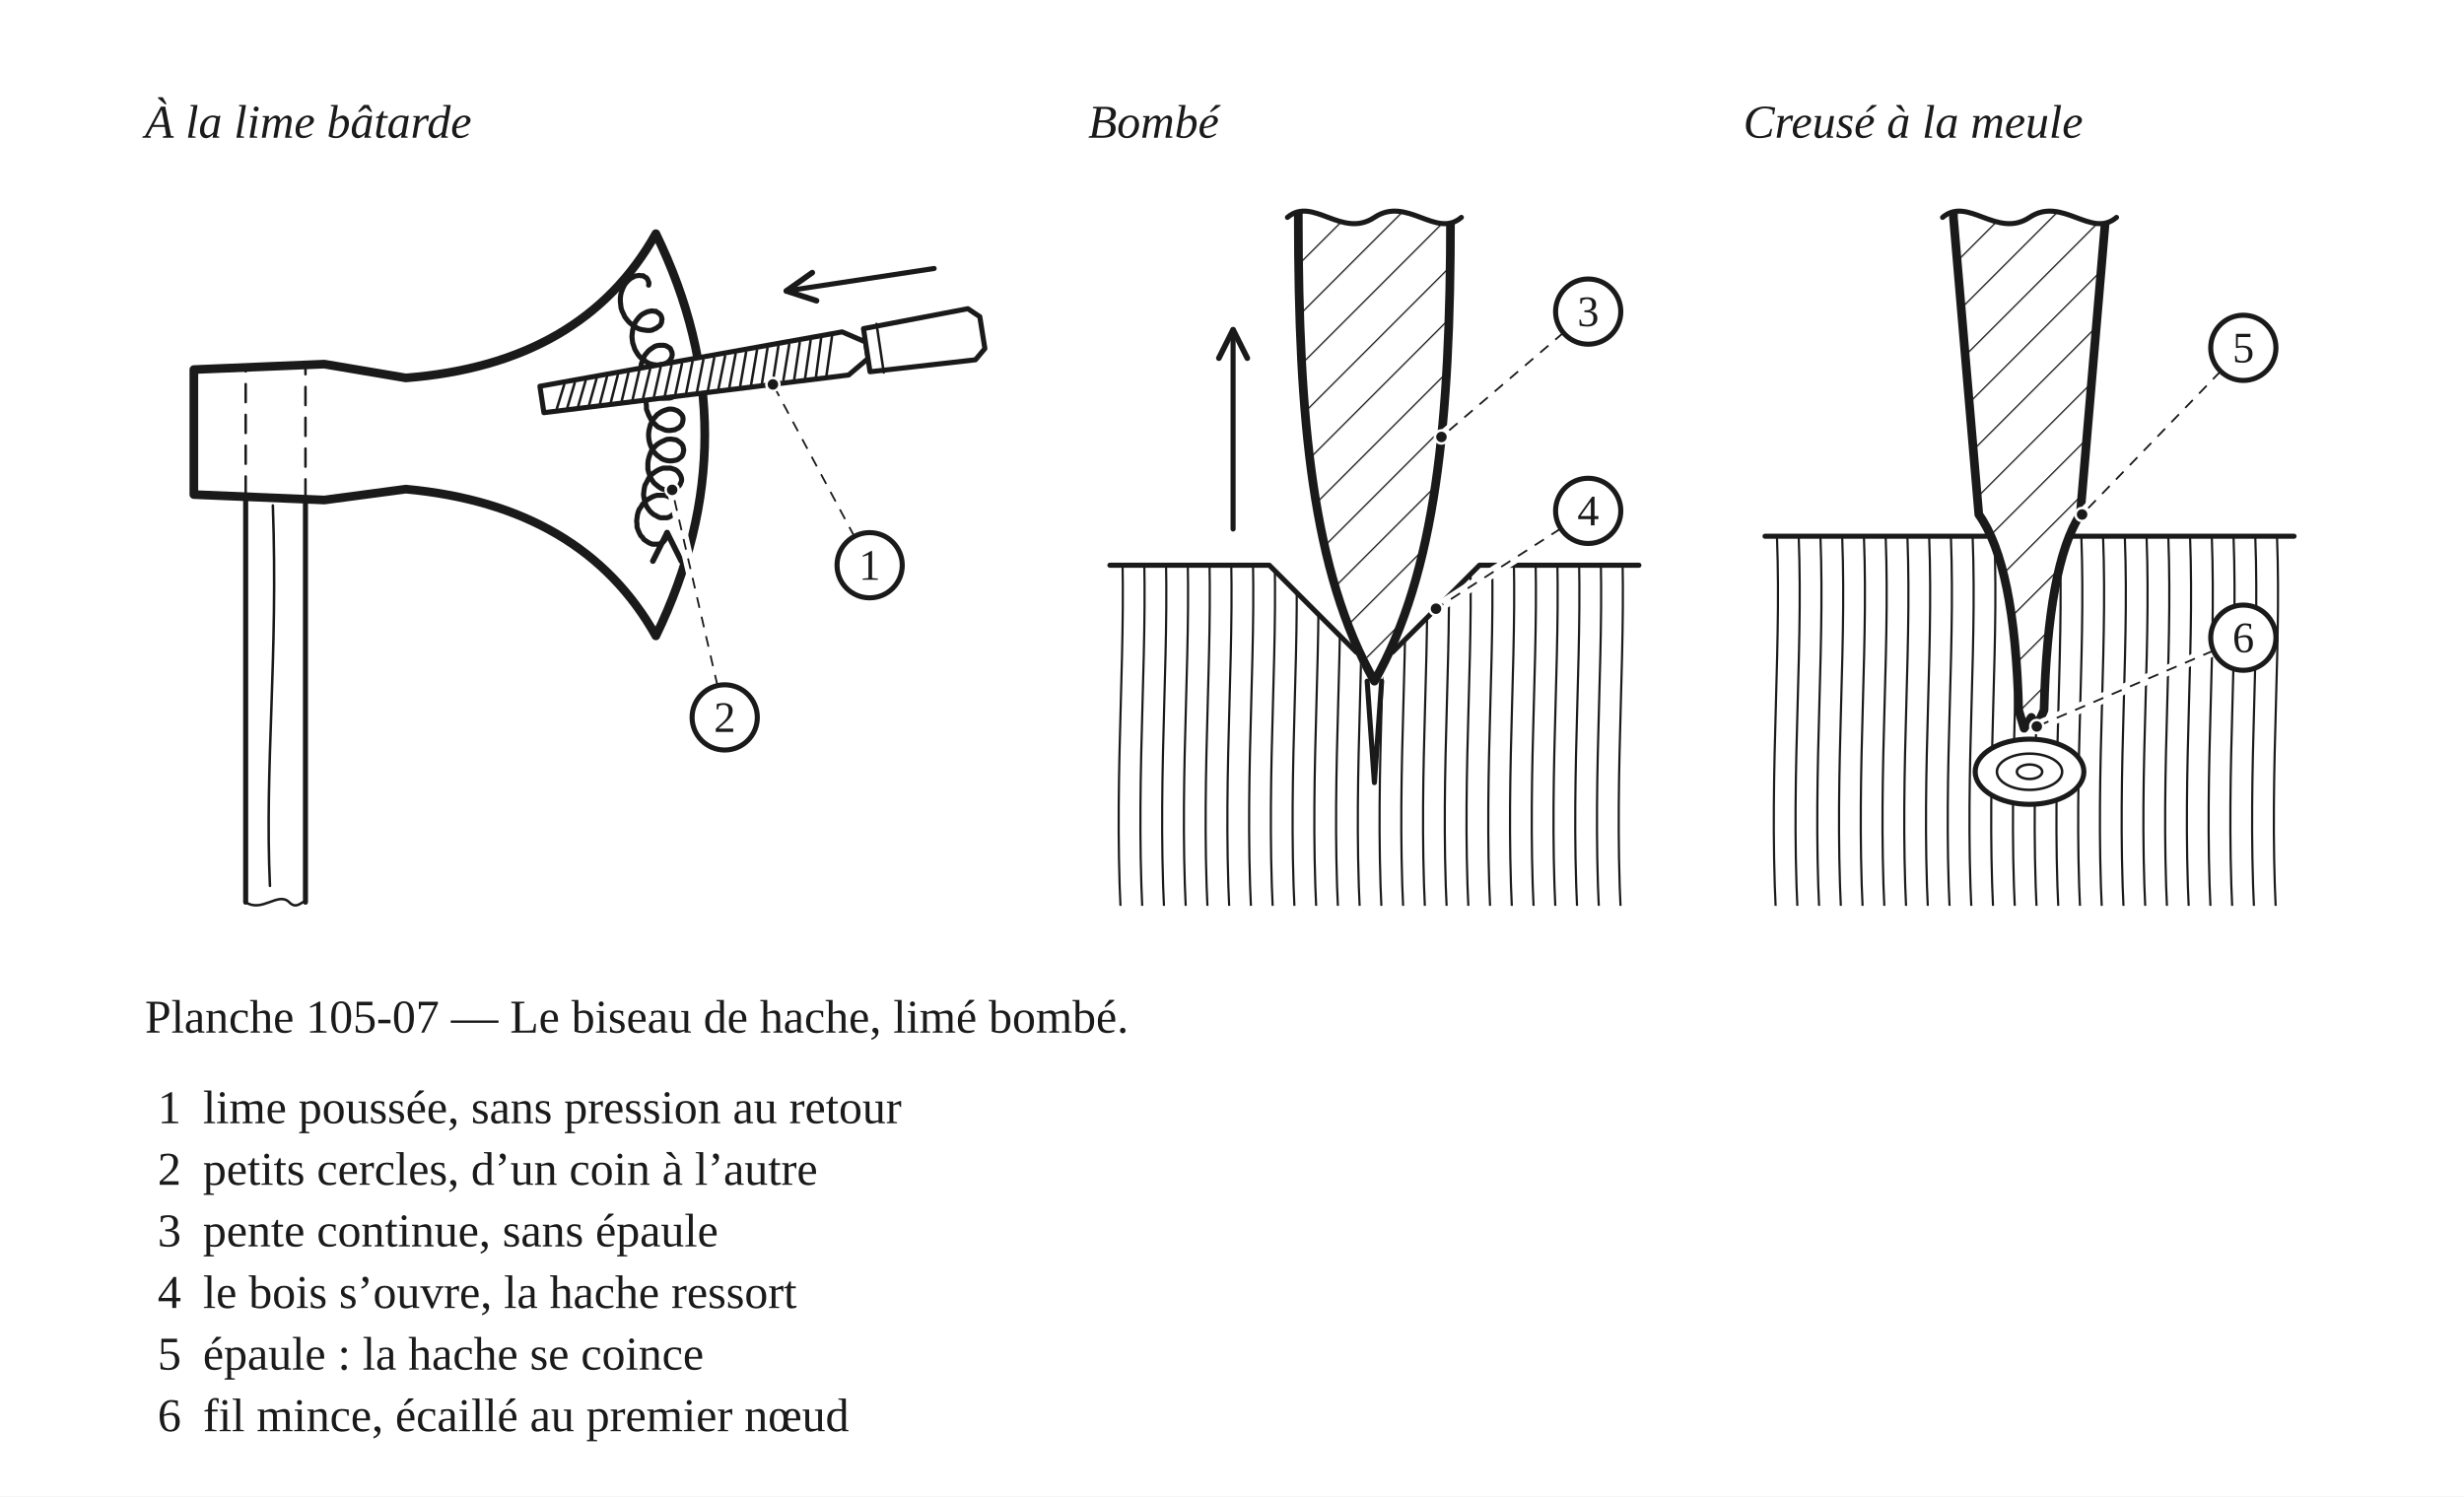
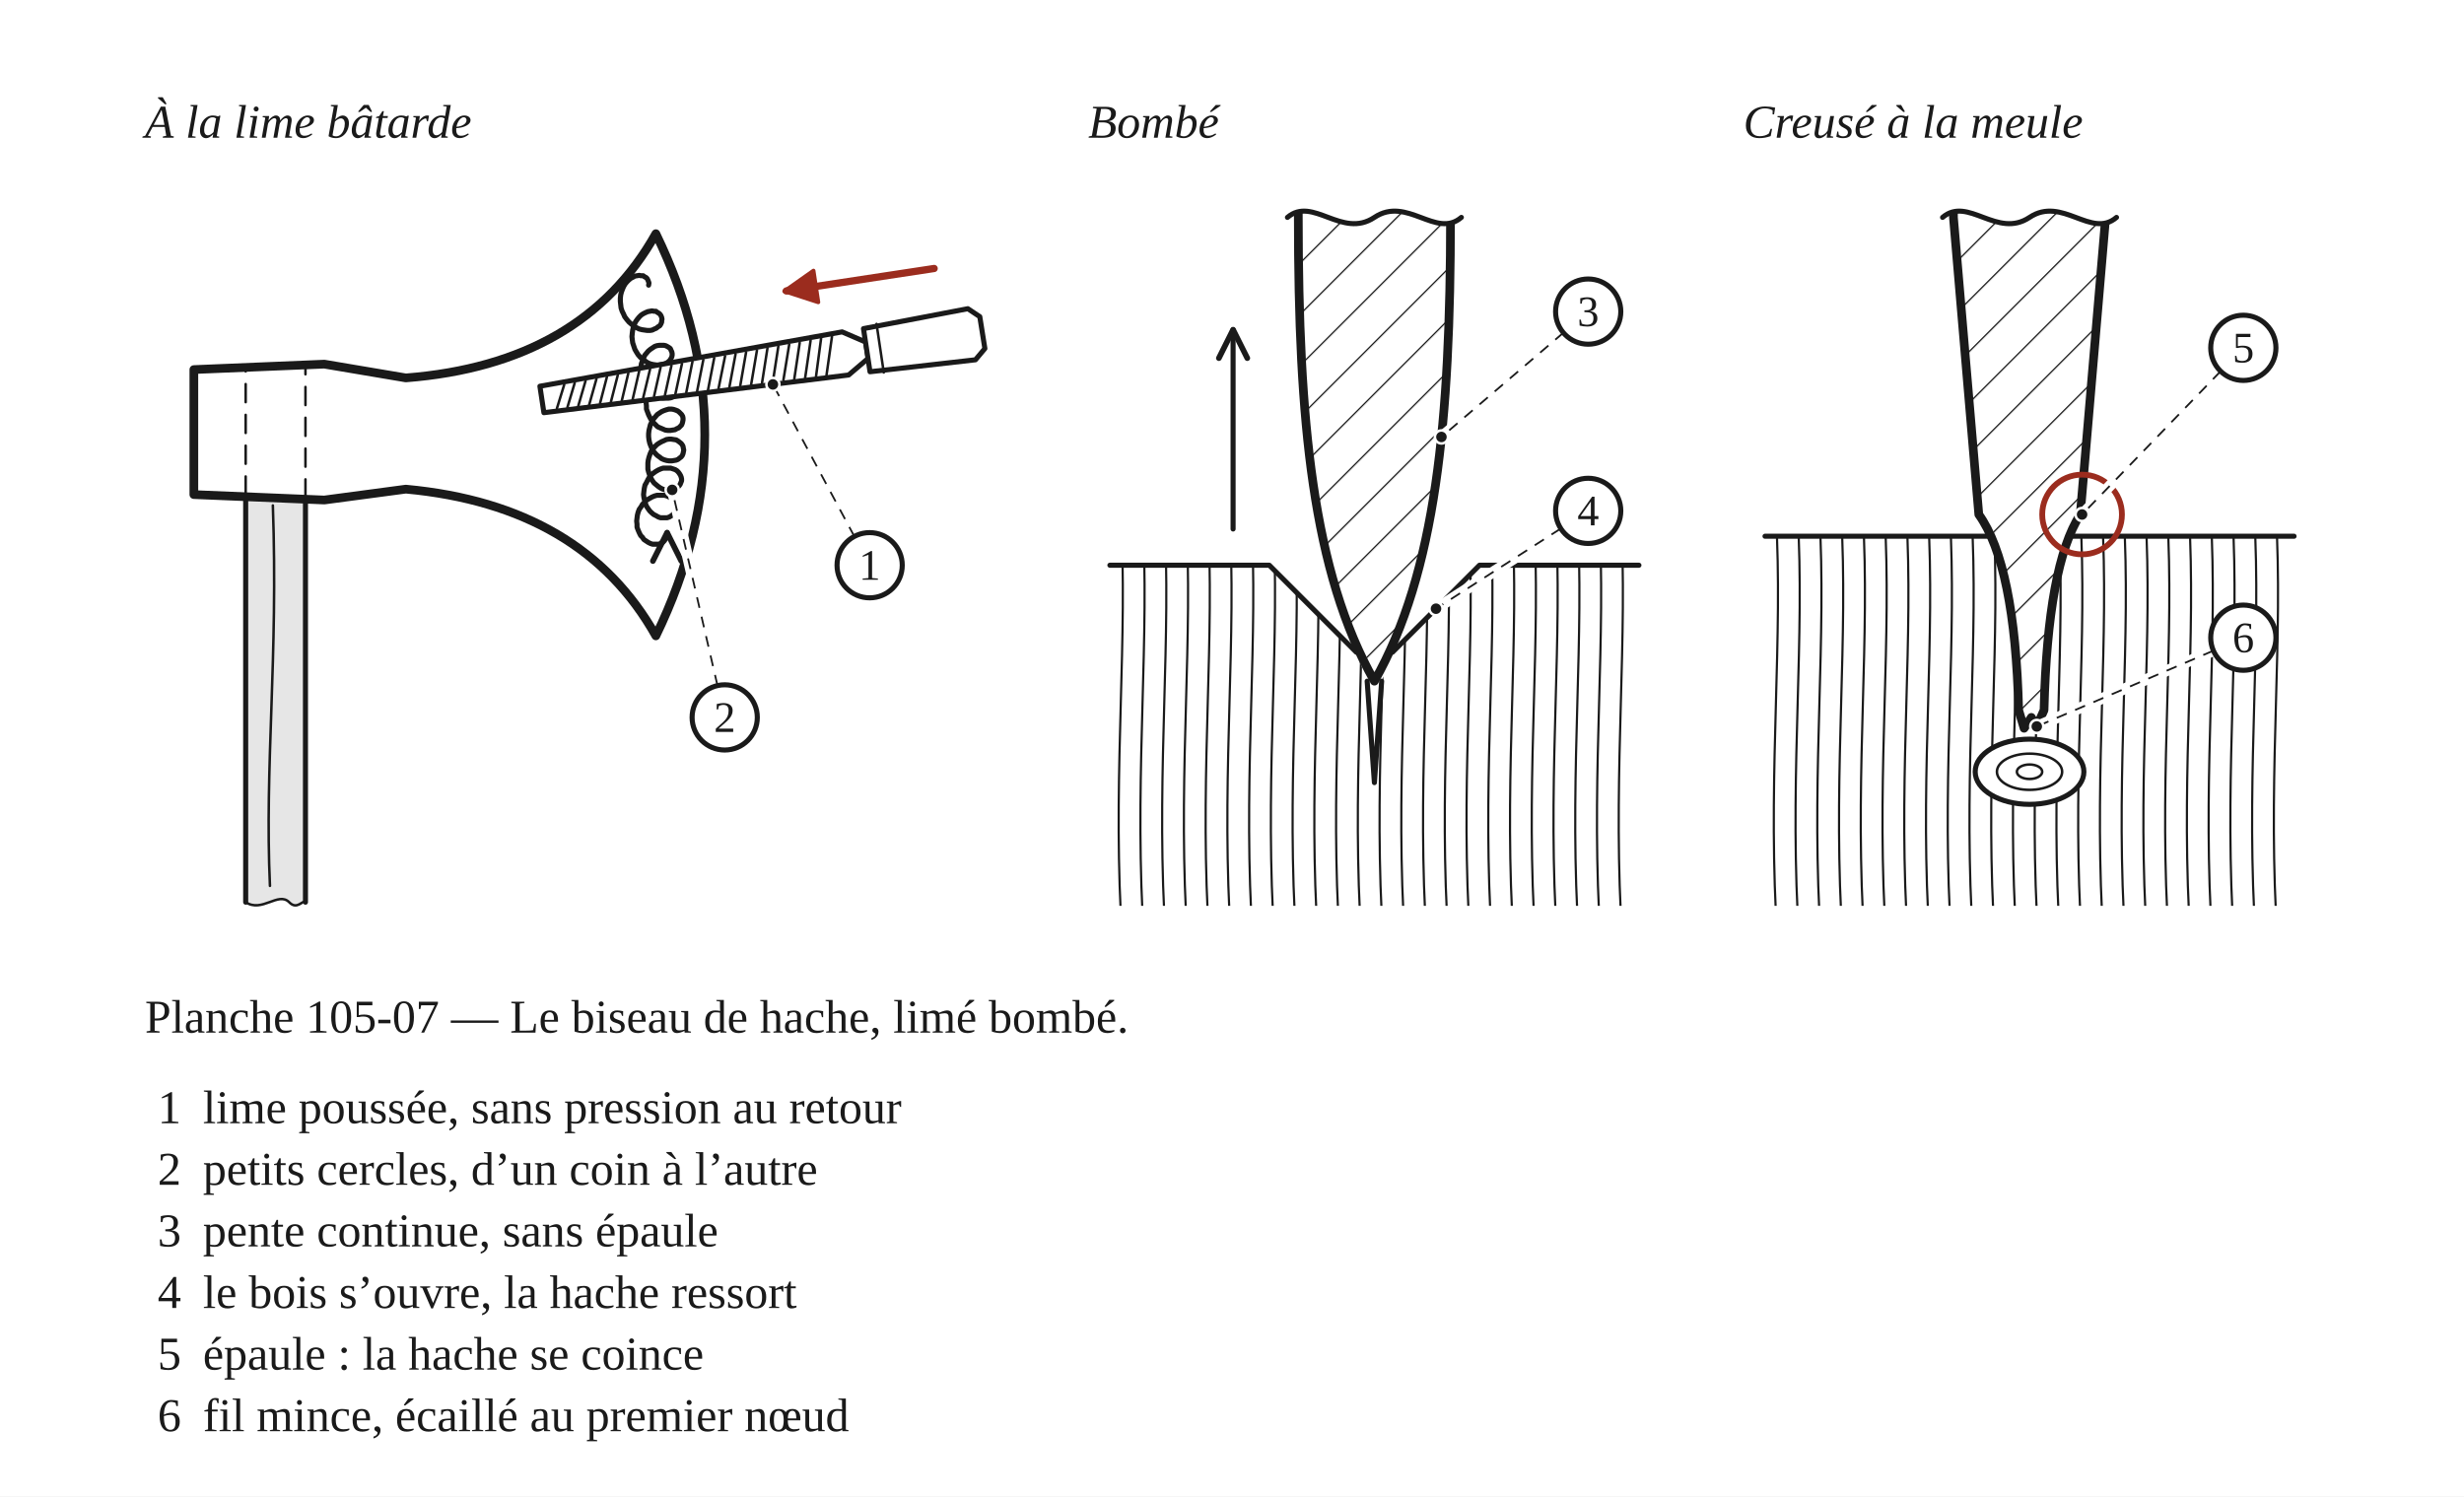
<svg xmlns="http://www.w3.org/2000/svg" width="680" height="413" viewBox="0 0 680 413" role="img">
  <defs>
    <pattern id="h-metal" width="10" height="10" patternUnits="userSpaceOnUse" patternTransform="rotate(45)">
      <line x1="0" y1="0" x2="0" y2="10" stroke="#1A1A1A" stroke-width="0.7" />
    </pattern>
    <marker id="fl" viewBox="0 0 10 10" refX="9" refY="5" markerWidth="7" markerHeight="7" orient="auto-start-reverse">
      <path d="M1 1 L9 5 L1 9" fill="none" stroke="#1A1A1A" stroke-width="1.6" stroke-linecap="round" stroke-linejoin="round" />
    </marker>
+     <marker id="fl-r" viewBox="0 0 10 10" refX="8.5" refY="5" markerWidth="5.5" markerHeight="5.5" orient="auto-start-reverse">
+       <path d="M1 1 L9 5 L1 9 Z" fill="#9B2C1E" stroke="#9B2C1E" stroke-width="1" stroke-linejoin="round" />
+     </marker>
  </defs>
  <rect x="0" y="0" width="680" height="413" fill="#FFFFFF" />
  <text x="40" y="38" font-family="Georgia, 'Times New Roman', serif" font-size="13" font-style="italic" fill="#1A1A1A">À la lime bâtarde</text>
  <g transform="translate(40 46)" data-vue="limer">
+     <path d="M27.8,91.3 L27.8,203 C32.3,206 36.8,200 39.8,203 C42,205.3 43.5,202.3 44.3,203 L44.3,92 Z" fill="#E6E6E6" stroke="none" />
    <path d="M27.8,203 L27.8,91.3 M44.3,203 L44.3,92" fill="none" stroke="#1A1A1A" stroke-width="1.4" stroke-linejoin="round" stroke-linecap="round" />
    <path d="M27.8,203 C32.3,206 36.8,200 39.8,203 C42,205.3 43.5,202.3 44.3,203" fill="none" stroke="#1A1A1A" stroke-width="0.7" stroke-linejoin="round" stroke-linecap="round" />
    <path d="M34.5,198.5 C33,165.5 36.8,135.5 35.3,93.5" fill="none" stroke="#1A1A1A" stroke-width="0.7" stroke-linejoin="round" stroke-linecap="round" />
    <path d="M13.5,90.5 L13.5,56 L49.5,54.5 L72,58.3 Q120.8,54.5 141,18.5 Q168,74 141,129.5 Q120.8,93.5 72,89 L49.5,92 Z" fill="#FFFFFF" stroke="none" />
    <path d="M13.5,90.5 L13.5,56 L49.5,54.5 L72,58.3 Q120.8,54.5 141,18.5 Q168,74 141,129.5 Q120.8,93.5 72,89 L49.5,92 Z" fill="none" stroke="#1A1A1A" stroke-width="2.4" stroke-linejoin="round" stroke-linecap="round" />
    <path d="M27.8,90.5 L27.8,55.3 M44.3,91.3 L44.3,54.5" fill="none" stroke="#1A1A1A" stroke-width="0.7" stroke-linejoin="round" stroke-linecap="round" stroke-dasharray="5 3.5" />
    <path d="M139,32.7 L139.1,32.1 L139,31.8 L138.8,31.3 L138.6,30.9 L138.3,30.6 L137.9,30.4 L137.5,30.1 L136.9,30.1 L136.4,30 L135.8,30.1 L135.2,30.2 L134.7,30.5 L134.1,30.8 L133.5,31.3 L133,31.8 L132.5,32.4 L132.1,33.1 L131.8,33.8 L131.5,34.6 L131.3,35.4 L131.2,36.3 L131.2,37.2 L131.3,38.1 L131.4,39 L131.7,39.9 L132.1,40.7 L132.4,41.4 L133,42.2 L133.6,42.9 L134.3,43.5 L134.9,44 L135.6,44.4 L136.4,44.8 L137.2,45 L137.9,45.1 L138.6,45.2 L139.4,45.2 L140,45.1 L140.6,44.8 L141.1,44.6 L141.6,44.2 L142.1,43.9 L142.4,43.4 L142.6,42.9 L142.6,42.5 L142.7,42.1 L142.6,41.6 L142.4,41.1 L142.2,40.8 L141.9,40.5 L141.4,40.2 L141,39.9 L140.5,39.9 L139.9,39.8 L139.4,39.9 L138.8,40 L138.1,40.3 L137.5,40.6 L136.9,41 L136.4,41.5 L135.9,42.1 L135.4,42.8 L135.1,43.5 L134.8,44.3 L134.6,45.1 L134.5,45.9 L134.4,46.9 L134.5,47.8 L134.6,48.6 L134.9,49.5 L135.2,50.4 L135.6,51.1 L136.1,51.9 L136.7,52.6 L137.3,53.1 L138,53.6 L138.7,54.1 L139.4,54.4 L140.2,54.6 L140.9,54.7 L141.6,54.8 L142.3,54.7 L142.9,54.6 L143.6,54.4 L144.1,54.1 L144.5,53.8 L144.9,53.4 L145.2,52.9 L145.4,52.5 L145.5,52 L145.5,51.6 L145.4,51.1 L145.2,50.7 L145,50.2 L144.6,49.9 L144.1,49.6 L143.7,49.4 L143.2,49.3 L142.6,49.3 L142,49.3 L141.3,49.4 L140.7,49.6 L140.1,50 L139.5,50.4 L138.9,50.9 L138.4,51.5 L137.9,52.1 L137.6,52.9 L137.3,53.6 L137,54.4 L136.9,55.3 L136.8,56.1 L136.9,57.1 L136.9,57.9 L137.2,58.8 L137.6,59.6 L137.9,60.4 L138.4,61.1 L139,61.8 L139.6,62.4 L140.2,62.8 L140.9,63.3 L141.6,63.6 L142.4,63.8 L143,63.9 L143.7,63.9 L144.4,63.9 L145.1,63.8 L145.6,63.6 L146.1,63.3 L146.6,62.9 L146.9,62.5 L147.1,62.1 L147.4,61.6 L147.4,61.2 L147.4,60.6 L147.3,60.2 L147.1,59.8 L146.8,59.4 L146.5,59 L146,58.7 L145.5,58.5 L145,58.3 L144.4,58.3 L143.7,58.3 L143,58.4 L142.4,58.6 L141.8,59 L141.1,59.4 L140.6,59.9 L140,60.4 L139.6,61.1 L139.1,61.9 L138.8,62.6 L138.5,63.4 L138.4,64.3 L138.3,65.1 L138.4,66 L138.4,66.9 L138.7,67.7 L139,68.5 L139.4,69.3 L139.8,70 L140.3,70.6 L140.9,71.2 L141.5,71.8 L142.2,72.1 L142.9,72.4 L143.6,72.7 L144.3,72.8 L145,72.8 L145.6,72.7 L146.3,72.6 L146.8,72.3 L147.3,72.1 L147.7,71.7 L148.1,71.3 L148.3,70.8 L148.4,70.4 L148.5,69.9 L148.5,69.4 L148.4,68.9 L148.1,68.4 L147.8,68.1 L147.4,67.7 L147,67.4 L146.5,67.2 L145.9,67 L145.3,66.9 L144.6,66.9 L143.9,67.1 L143.3,67.3 L142.6,67.6 L142,68 L141.4,68.4 L140.8,69.1 L140.3,69.7 L139.9,70.4 L139.5,71.2 L139.3,72 L139.1,72.8 L139,73.7 L139,74.5 L139.1,75.4 L139.3,76.3 L139.6,77.1 L139.9,77.8 L140.3,78.5 L140.9,79.2 L141.4,79.7 L142.1,80.2 L142.6,80.6 L143.3,80.9 L144,81.1 L144.7,81.2 L145.4,81.2 L146,81.1 L146.6,81 L147.1,80.8 L147.6,80.4 L148,80.1 L148.3,79.7 L148.5,79.2 L148.6,78.7 L148.7,78.2 L148.6,77.8 L148.5,77.2 L148.3,76.8 L148,76.4 L147.5,76 L147.1,75.7 L146.6,75.4 L145.9,75.3 L145.3,75.2 L144.6,75.2 L143.9,75.3 L143.3,75.6 L142.6,75.9 L141.9,76.3 L141.3,76.7 L140.7,77.3 L140.2,77.9 L139.7,78.6 L139.4,79.3 L139.1,80.2 L138.9,81 L138.8,81.8 L138.8,82.7 L138.8,83.5 L139,84.3 L139.3,85.2 L139.6,85.9 L140,86.6 L140.5,87.3 L141.1,87.8 L141.7,88.3 L142.3,88.7 L142.9,89 L143.6,89.2 L144.2,89.3 L144.9,89.3 L145.5,89.2 L146.1,89 L146.6,88.8 L147,88.5 L147.4,88.1 L147.7,87.7 L147.9,87.2 L148.1,86.7 L148.1,86.2 L148,85.7 L147.8,85.2 L147.5,84.7 L147.2,84.3 L146.8,83.9 L146.3,83.6 L145.7,83.4 L145.1,83.2 L144.4,83.2 L143.8,83.2 L143,83.2 L142.4,83.4 L141.7,83.7 L141,84.1 L140.3,84.6 L139.7,85.1 L139.2,85.7 L138.8,86.4 L138.4,87.2 L138,87.9 L137.8,88.8 L137.7,89.6 L137.6,90.5 L137.7,91.3 L137.9,92.2 L138.1,92.9 L138.4,93.7 L138.8,94.3 L139.3,95 L139.8,95.5 L140.4,96 L141,96.3 L141.7,96.7 L142.3,96.9 L142.9,96.9 L143.6,96.9 L144.1,96.9 L144.7,96.7 L145.2,96.4 L145.6,96.1 L145.9,95.8 L146.3,95.3 L146.4,94.8 L146.6,94.3 L146.6,93.8 L146.5,93.3 L146.3,92.8 L145.9,92.3 L145.6,91.8 L145.2,91.5 L144.7,91.2 L144.1,90.9 L143.4,90.7 L142.7,90.7 L142.1,90.7 L141.3,90.7 L140.6,90.9 L139.9,91.2 L139.2,91.6 L138.5,92 L137.9,92.6 L137.3,93.2 L136.9,93.9 L136.4,94.6 L136.1,95.4 L135.9,96.2 L135.8,97 L135.7,97.8 L135.8,98.7 L135.8,99.5 L136.1,100.3 L136.4,101 L136.8,101.8 L137.3,102.3 L137.7,102.9 L138.3,103.3 L138.9,103.7 L139.5,104 L140.1,104.2 L140.7,104.2 L141.3,104.2 L141.9,104.2 L142.4,103.9 L142.9,103.7 L143.3,103.3 L143.6,102.9 L143.9,102.5 L144.1,102.1 L144.1,101.5 L144.1,101" fill="none" stroke="#1A1A1A" stroke-width="1.4" stroke-linejoin="round" stroke-linecap="round" marker-end="url(#fl)" />
    <path d="M110.1 67.9 L109 60.6 L192.4 45.6 L198.9 48.4 L199.6 52.9 L194.2 57.5 Z" fill="#FFFFFF" stroke="none" />
    <path d="M110.1 67.9 L109 60.6 L192.4 45.6 L198.9 48.4 L199.6 52.9 L194.2 57.5 Z" fill="none" stroke="#1A1A1A" stroke-width="1.4" stroke-linejoin="round" stroke-linecap="round" />
    <path d="M113.7,66.7 L115.7,60.2 M116.6,66.4 L118.6,59.7 M119.6,66 L121.6,59.1 M122.6,65.7 L124.6,58.6 M125.6,65.3 L127.5,58 M128.6,64.9 L130.5,57.5 M131.6,64.6 L133.4,57 M134.6,64.2 L136.4,56.4 M137.5,63.8 L139.4,55.9 M140.5,63.4 L142.3,55.4 M143.5,63.1 L145.3,54.9 M146.4,62.7 L148.2,54.4 M149.4,62.3 L151.1,53.8 M152.4,61.9 L154.1,53.3 M155.4,61.6 L157.1,52.8 M158.3,61.2 L160.1,52.3 M161.3,60.8 L163,51.7 M164.3,60.4 L165.9,51.2 M167.3,60.1 L168.9,50.7 M170.3,59.7 L171.8,50.1 M173.3,59.3 L174.8,49.6 M176.2,58.9 L177.8,49.1 M179.2,58.6 L180.7,48.6 M182.2,58.3 L183.7,48 M185.2,57.9 L186.6,47.4 M188.1,57.5 L189.6,46.9" fill="none" stroke="#1A1A1A" stroke-width="0.7" stroke-linejoin="round" stroke-linecap="round" />
    <path d="M200.1 56.6 L198.3 44.7 L227.1 39.2 L230.4 41.4 L231.8 50.2 L229.2 53.3 Z" fill="#FFFFFF" stroke="none" />
    <path d="M200.1 56.6 L198.3 44.7 L227.1 39.2 L230.4 41.4 L231.8 50.2 L229.2 53.3 Z" fill="none" stroke="#1A1A1A" stroke-width="1.4" stroke-linejoin="round" stroke-linecap="round" />
    <path d="M203.9 56.8 L201.9 43.4" fill="none" stroke="#1A1A1A" stroke-width="0.7" stroke-linejoin="round" stroke-linecap="round" />
-     <path d="M217.8,28.1 L177,34.3" fill="none" stroke="#1A1A1A" stroke-width="1.4" stroke-linejoin="round" stroke-linecap="round" marker-end="url(#fl)" />
+     <path d="M217.8,28.1 L177,34.3" fill="none" stroke="#9B2C1E" stroke-width="2" stroke-linejoin="round" stroke-linecap="round" marker-end="url(#fl-r)" />
  </g>
  <text x="300.3" y="38" font-family="Georgia, 'Times New Roman', serif" font-size="13" font-style="italic" fill="#1A1A1A">Bombé</text>
  <g transform="translate(300.3 46)" data-vue="bombe">
    <defs>
      <clipPath id="cb">
        <path d="M6,110 L50,110 L74,134 L77,142 L79,170 L81,142 L84,134 L108,110 L152,110 L152,204 L6,204 Z" fill="none" />
      </clipPath>
    </defs>
    <path d="M9,96 C11,130 7,165 9,206 M15,96 C17,130 13,165 15,206 M21,96 C23,130 19,165 21,206 M27,96 C29,130 25,165 27,206 M33,96 C35,130 31,165 33,206 M39,96 C41,130 37,165 39,206 M45,96 C47,130 43,165 45,206 M51,96 C53,130 49,165 51,206 M57,96 C59,130 55,165 57,206 M63,96 C65,130 61,165 63,206 M69,96 C71,130 67,165 69,206 M75,96 C77,130 73,165 75,206 M81,96 C83,130 79,165 81,206 M87,96 C89,130 85,165 87,206 M93,96 C95,130 91,165 93,206 M99,96 C101,130 97,165 99,206 M105,96 C107,130 103,165 105,206 M111,96 C113,130 109,165 111,206 M117,96 C119,130 115,165 117,206 M123,96 C125,130 121,165 123,206 M129,96 C131,130 127,165 129,206 M135,96 C137,130 133,165 135,206 M141,96 C143,130 139,165 141,206 M147,96 C149,130 145,165 147,206 " fill="none" stroke="#1A1A1A" stroke-width="0.6" clip-path="url(#cb)" />
    <path d="M6,110 L50,110 L74,134 M84,134 L108,110 L152,110" fill="none" stroke="#1A1A1A" stroke-width="1.4" stroke-linejoin="round" stroke-linecap="round" />
    <path d="M77,142 L79,170 L81,142" fill="none" stroke="#1A1A1A" stroke-width="1.4" stroke-linejoin="round" stroke-linecap="round" />
    <path d="M58,4 L100,4 L100,14 C100,70 96,112 79,142 C62,112 58,70 58,14 Z" fill="#FFFFFF" stroke="none" />
    <path d="M58,4 L100,4 L100,14 C100,70 96,112 79,142 C62,112 58,70 58,14 Z" fill="url(#h-metal)" stroke="#1A1A1A" stroke-width="1.4" stroke-linejoin="round" />
    <path d="M58,4 L100,4 L100,14 C100,70 96,112 79,142 C62,112 58,70 58,14 Z" fill="none" stroke="#1A1A1A" stroke-width="2.4" stroke-linejoin="round" stroke-linecap="round" />
    <path d="M53,14 C62,8 70,20 79,14 C88,8 96,20 105,14 L105,0 L53,0 Z" fill="#FFFFFF" stroke="none" />
    <path d="M55,14 C62,8 70,20 79,14 C88,8 96,20 103,14" fill="none" stroke="#1A1A1A" stroke-width="1.4" stroke-linejoin="round" stroke-linecap="round" />
    <path d="M40,100 L40,45" fill="none" stroke="#1A1A1A" stroke-width="1.4" stroke-linejoin="round" stroke-linecap="round" marker-end="url(#fl)" />
  </g>
  <text x="481.1" y="38" font-family="Georgia, 'Times New Roman', serif" font-size="13" font-style="italic" fill="#1A1A1A">Creusé à la meule</text>
  <g transform="translate(481.1 46)" data-vue="creux">
    <defs>
      <clipPath id="cc">
        <path d="M6,102 L152,102 L152,204 L6,204 Z" fill="none" />
      </clipPath>
    </defs>
    <path d="M9,96 C11,130 7,165 9,206 M15,96 C17,130 13,165 15,206 M21,96 C23,130 19,165 21,206 M27,96 C29,130 25,165 27,206 M33,96 C35,130 31,165 33,206 M39,96 C41,130 37,165 39,206 M45,96 C47,130 43,165 45,206 M51,96 C53,130 49,165 51,206 M57,96 C59,130 55,165 57,206 M63,96 C65,130 61,165 63,206 M69,96 C71,130 67,165 69,206 M75,96 C77,130 73,165 75,206 M81,96 C83,130 79,165 81,206 M87,96 C89,130 85,165 87,206 M93,96 C95,130 91,165 93,206 M99,96 C101,130 97,165 99,206 M105,96 C107,130 103,165 105,206 M111,96 C113,130 109,165 111,206 M117,96 C119,130 115,165 117,206 M123,96 C125,130 121,165 123,206 M129,96 C131,130 127,165 129,206 M135,96 C137,130 133,165 135,206 M141,96 C143,130 139,165 141,206 M147,96 C149,130 145,165 147,206 " fill="none" stroke="#1A1A1A" stroke-width="0.6" clip-path="url(#cc)" />
    <path d="M6,102 L152,102" fill="none" stroke="#1A1A1A" stroke-width="1.4" stroke-linejoin="round" stroke-linecap="round" />
    <ellipse cx="79" cy="167" rx="15" ry="9" fill="#FFFFFF" stroke="none" />
    <ellipse cx="79" cy="167" rx="15" ry="9" fill="none" stroke="#1A1A1A" stroke-width="1.4" stroke-linejoin="round" stroke-linecap="round" />
    <ellipse cx="79" cy="167" rx="9" ry="5" fill="none" stroke="#1A1A1A" stroke-width="0.7" stroke-linejoin="round" stroke-linecap="round" />
    <ellipse cx="79" cy="167" rx="3.5" ry="2" fill="none" stroke="#1A1A1A" stroke-width="0.7" stroke-linejoin="round" stroke-linecap="round" />
    <path d="M58,4 L100,4 L100,14 L93,96 Q84,110 83,150 L81,154.5 L79.5,152 L77.5,155 L76,150 Q75,110 65,96 L58,14 Z" fill="#FFFFFF" stroke="none" />
    <path d="M58,4 L100,4 L100,14 L93,96 Q84,110 83,150 L81,154.5 L79.5,152 L77.5,155 L76,150 Q75,110 65,96 L58,14 Z" fill="url(#h-metal)" stroke="#1A1A1A" stroke-width="1.4" stroke-linejoin="round" />
    <path d="M58,4 L100,4 L100,14 L93,96 Q84,110 83,150 L81,154.5 L79.5,152 L77.5,155 L76,150 Q75,110 65,96 L58,14 Z" fill="none" stroke="#1A1A1A" stroke-width="2.4" stroke-linejoin="round" stroke-linecap="round" />
    <path d="M53,14 C62,8 70,20 79,14 C88,8 96,20 105,14 L105,0 L53,0 Z" fill="#FFFFFF" stroke="none" />
    <path d="M55,14 C62,8 70,20 79,14 C88,8 96,20 103,14" fill="none" stroke="#1A1A1A" stroke-width="1.4" stroke-linejoin="round" stroke-linecap="round" />
+     <circle cx="93.5" cy="96" r="11" fill="none" stroke="#9B2C1E" stroke-width="1.6" />
  </g>
  <line x1="235.8" y1="148.1" x2="213.3" y2="106.1" fill="none" stroke="#FFFFFF" stroke-width="3" stroke-linecap="round" />
  <line x1="235.8" y1="148.1" x2="213.3" y2="106.1" fill="none" stroke="#1A1A1A" stroke-width="0.5" stroke-dasharray="3 2.5" />
  <circle cx="213.3" cy="106.1" r="1.8" fill="#1A1A1A" stroke="#FFFFFF" stroke-width="0.7" />
  <circle cx="240" cy="156" r="9" fill="#FFFFFF" stroke="#1A1A1A" stroke-width="1.4" data-vue="limer" />
  <text x="240" y="160" text-anchor="middle" font-family="Georgia, 'Times New Roman', serif" font-size="12" fill="#1A1A1A">1</text>
  <line x1="198" y1="189.2" x2="185.5" y2="135.2" fill="none" stroke="#FFFFFF" stroke-width="3" stroke-linecap="round" />
  <line x1="198" y1="189.2" x2="185.5" y2="135.2" fill="none" stroke="#1A1A1A" stroke-width="0.5" stroke-dasharray="3 2.5" />
  <circle cx="185.5" cy="135.2" r="1.8" fill="#1A1A1A" stroke="#FFFFFF" stroke-width="0.7" />
  <circle cx="200" cy="198" r="9" fill="#FFFFFF" stroke="#1A1A1A" stroke-width="1.4" data-vue="limer" />
  <text x="200" y="202" text-anchor="middle" font-family="Georgia, 'Times New Roman', serif" font-size="12" fill="#1A1A1A">2</text>
  <line x1="431.5" y1="91.8" x2="397.8" y2="120.6" fill="none" stroke="#FFFFFF" stroke-width="3" stroke-linecap="round" />
  <line x1="431.5" y1="91.8" x2="397.8" y2="120.6" fill="none" stroke="#1A1A1A" stroke-width="0.5" stroke-dasharray="3 2.5" />
  <circle cx="397.8" cy="120.6" r="1.8" fill="#1A1A1A" stroke="#FFFFFF" stroke-width="0.7" />
  <circle cx="438.3" cy="86" r="9" fill="#FFFFFF" stroke="#1A1A1A" stroke-width="1.4" data-vue="bombe" />
  <text x="438.3" y="90" text-anchor="middle" font-family="Georgia, 'Times New Roman', serif" font-size="12" fill="#1A1A1A">3</text>
  <line x1="430.7" y1="145.9" x2="396.3" y2="168" fill="none" stroke="#FFFFFF" stroke-width="3" stroke-linecap="round" />
  <line x1="430.7" y1="145.9" x2="396.3" y2="168" fill="none" stroke="#1A1A1A" stroke-width="0.5" stroke-dasharray="3 2.5" />
  <circle cx="396.3" cy="168" r="1.8" fill="#1A1A1A" stroke="#FFFFFF" stroke-width="0.7" />
  <circle cx="438.3" cy="141" r="9" fill="#FFFFFF" stroke="#1A1A1A" stroke-width="1.4" data-vue="bombe" />
  <text x="438.3" y="145" text-anchor="middle" font-family="Georgia, 'Times New Roman', serif" font-size="12" fill="#1A1A1A">4</text>
  <line x1="612.8" y1="102.5" x2="574.6" y2="142" fill="none" stroke="#FFFFFF" stroke-width="3" stroke-linecap="round" />
  <line x1="612.8" y1="102.5" x2="574.6" y2="142" fill="none" stroke="#1A1A1A" stroke-width="0.5" stroke-dasharray="3 2.5" />
  <circle cx="574.6" cy="142" r="1.8" fill="#1A1A1A" stroke="#FFFFFF" stroke-width="0.7" />
  <circle cx="619.1" cy="96" r="9" fill="#FFFFFF" stroke="#1A1A1A" stroke-width="1.4" data-vue="creux" />
  <text x="619.1" y="100" text-anchor="middle" font-family="Georgia, 'Times New Roman', serif" font-size="12" fill="#1A1A1A">5</text>
  <line x1="610.8" y1="179.6" x2="562.1" y2="200.5" fill="none" stroke="#FFFFFF" stroke-width="3" stroke-linecap="round" />
  <line x1="610.8" y1="179.6" x2="562.1" y2="200.5" fill="none" stroke="#1A1A1A" stroke-width="0.5" stroke-dasharray="3 2.5" />
  <circle cx="562.1" cy="200.5" r="1.8" fill="#1A1A1A" stroke="#FFFFFF" stroke-width="0.7" />
  <circle cx="619.1" cy="176" r="9" fill="#FFFFFF" stroke="#1A1A1A" stroke-width="1.4" data-vue="creux" />
  <text x="619.1" y="180" text-anchor="middle" font-family="Georgia, 'Times New Roman', serif" font-size="12" fill="#1A1A1A">6</text>
  <text x="40" y="285" font-family="Georgia, 'Times New Roman', serif" font-size="13" fill="#1A1A1A">Planche 105-07 — Le biseau de hache, limé bombé.</text>
  <text x="50" y="310" text-anchor="end" font-family="Georgia, 'Times New Roman', serif" font-size="13" fill="#1A1A1A">1</text>
  <text x="56" y="310" font-family="Georgia, 'Times New Roman', serif" font-size="13" fill="#1A1A1A">lime poussée, sans pression au retour</text>
  <text x="50" y="327" text-anchor="end" font-family="Georgia, 'Times New Roman', serif" font-size="13" fill="#1A1A1A">2</text>
  <text x="56" y="327" font-family="Georgia, 'Times New Roman', serif" font-size="13" fill="#1A1A1A">petits cercles, d’un coin à l’autre</text>
  <text x="50" y="344" text-anchor="end" font-family="Georgia, 'Times New Roman', serif" font-size="13" fill="#1A1A1A">3</text>
  <text x="56" y="344" font-family="Georgia, 'Times New Roman', serif" font-size="13" fill="#1A1A1A">pente continue, sans épaule</text>
  <text x="50" y="361" text-anchor="end" font-family="Georgia, 'Times New Roman', serif" font-size="13" fill="#1A1A1A">4</text>
  <text x="56" y="361" font-family="Georgia, 'Times New Roman', serif" font-size="13" fill="#1A1A1A">le bois s’ouvre, la hache ressort</text>
  <text x="50" y="378" text-anchor="end" font-family="Georgia, 'Times New Roman', serif" font-size="13" fill="#1A1A1A">5</text>
  <text x="56" y="378" font-family="Georgia, 'Times New Roman', serif" font-size="13" fill="#1A1A1A">épaule : la hache se coince</text>
  <text x="50" y="395" text-anchor="end" font-family="Georgia, 'Times New Roman', serif" font-size="13" fill="#1A1A1A">6</text>
  <text x="56" y="395" font-family="Georgia, 'Times New Roman', serif" font-size="13" fill="#1A1A1A">fil mince, écaillé au premier nœud</text>
</svg>
